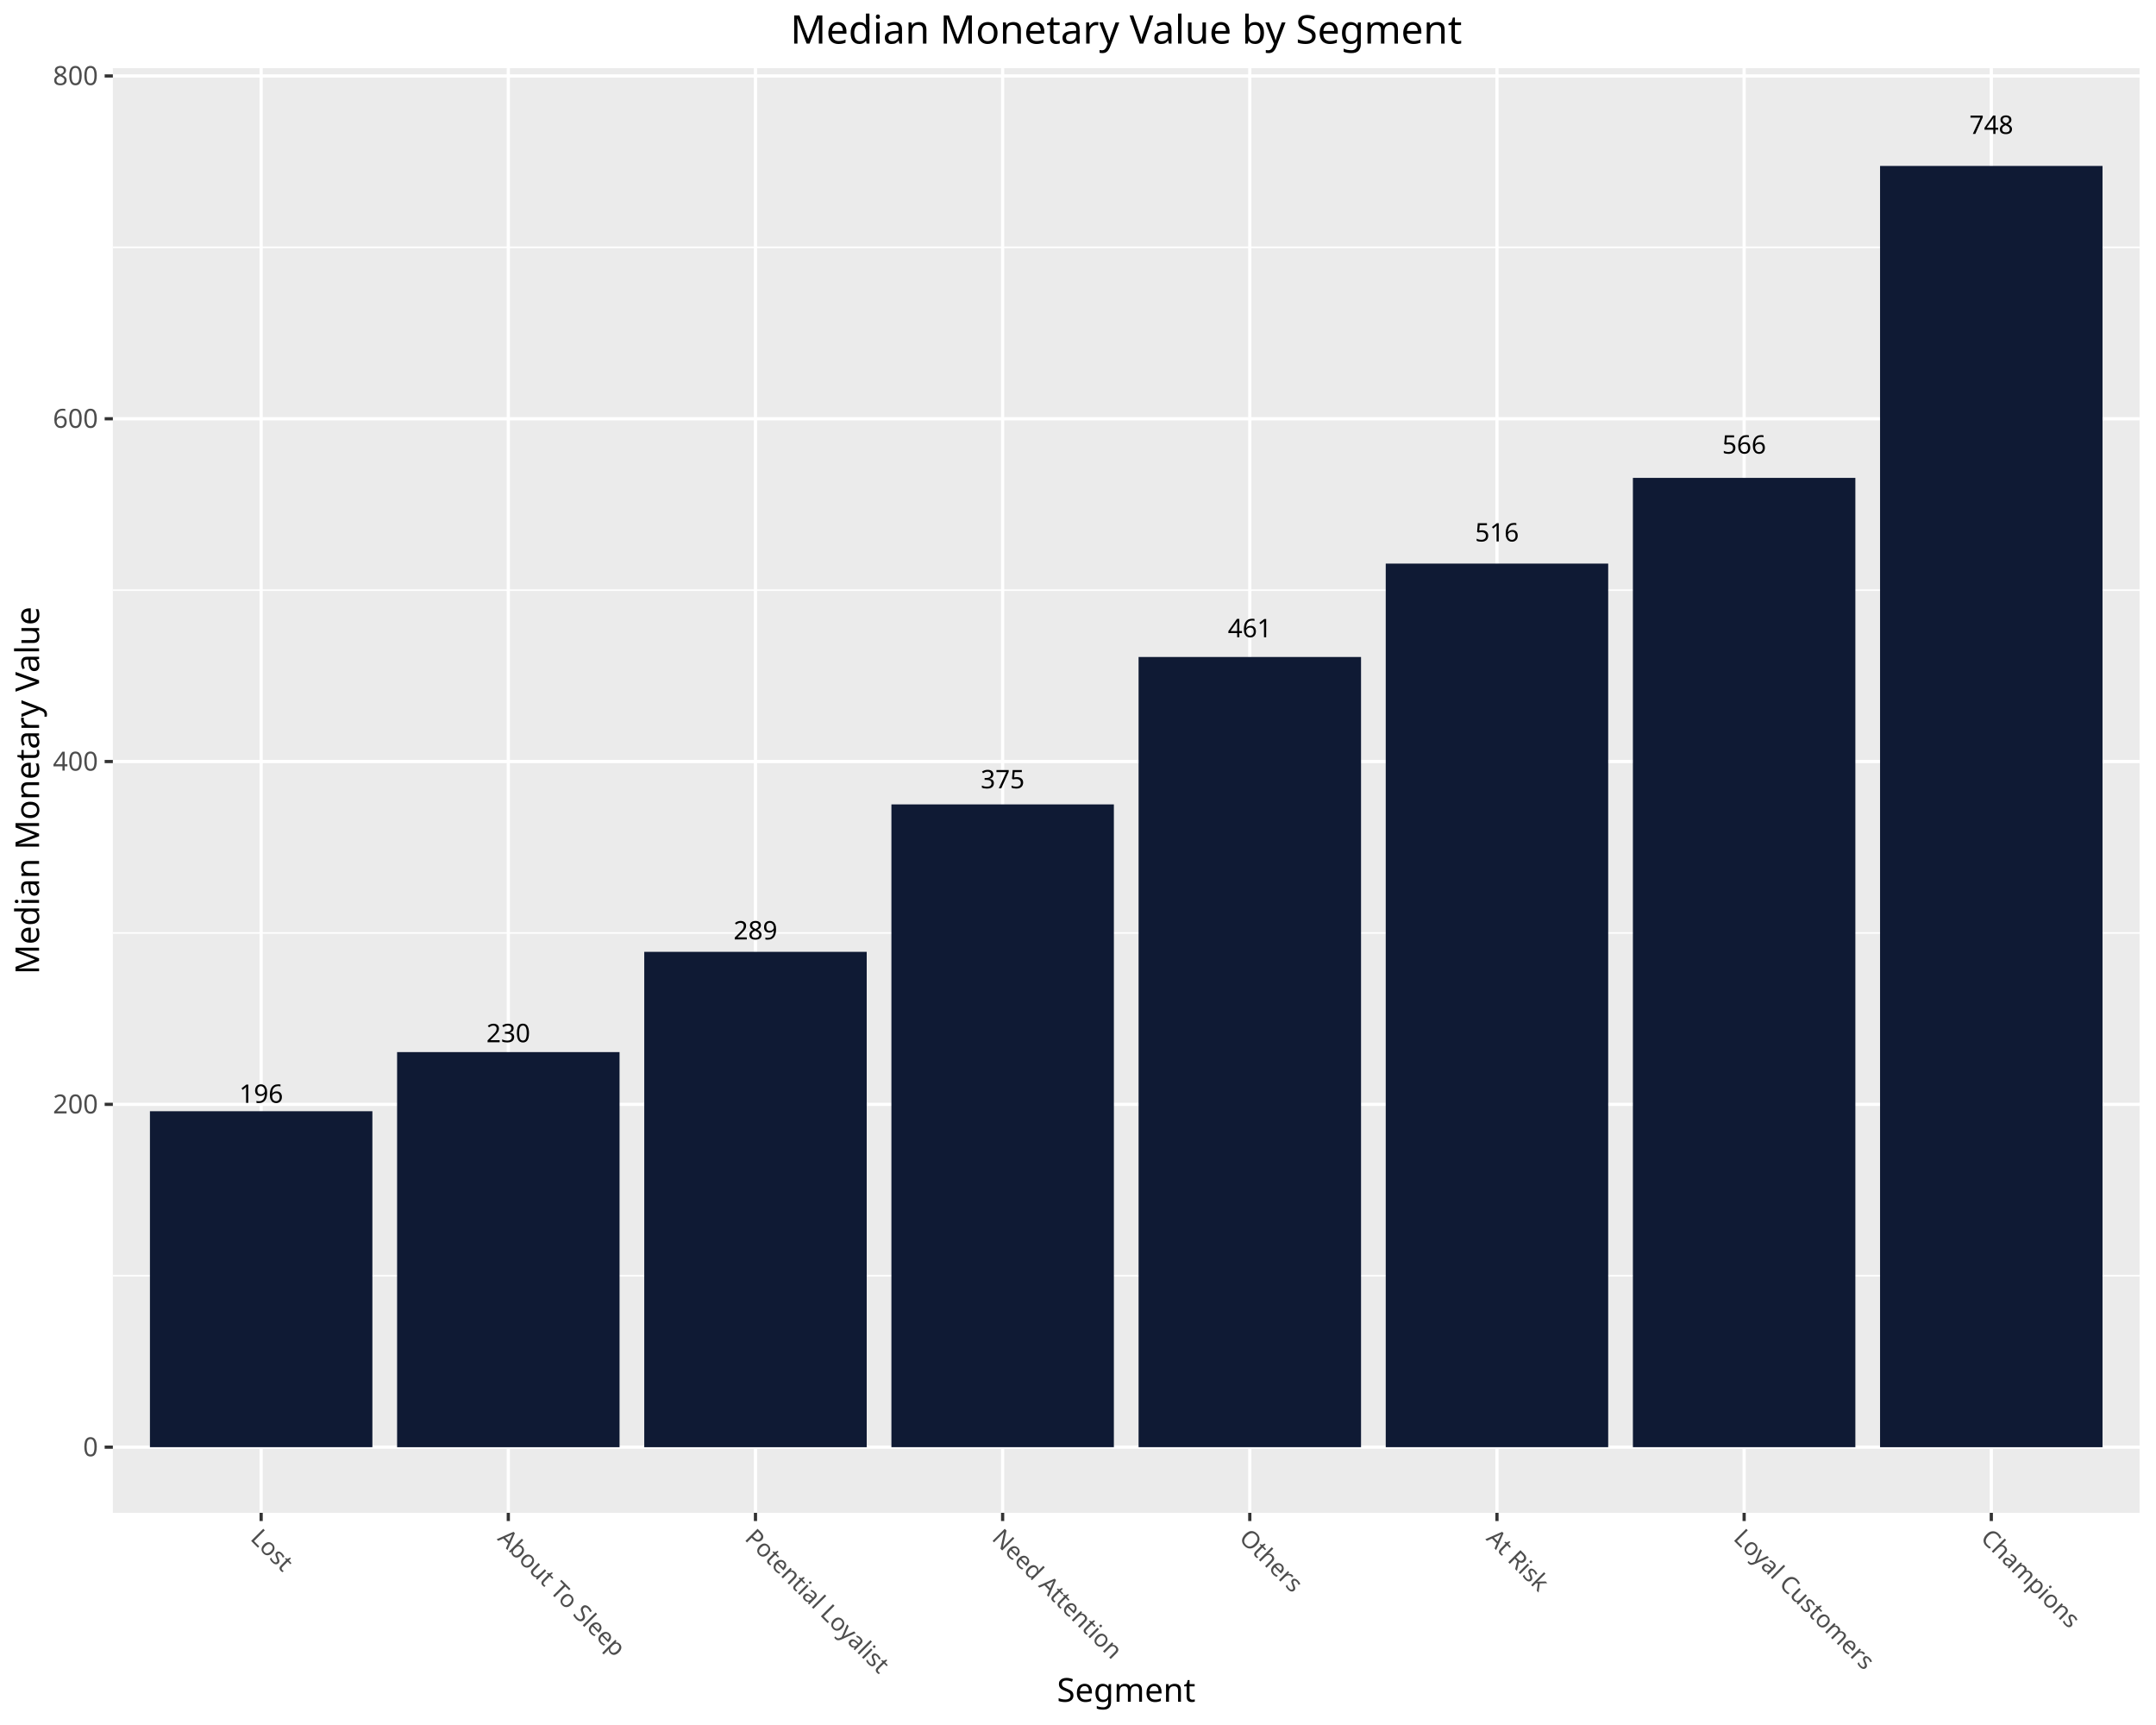
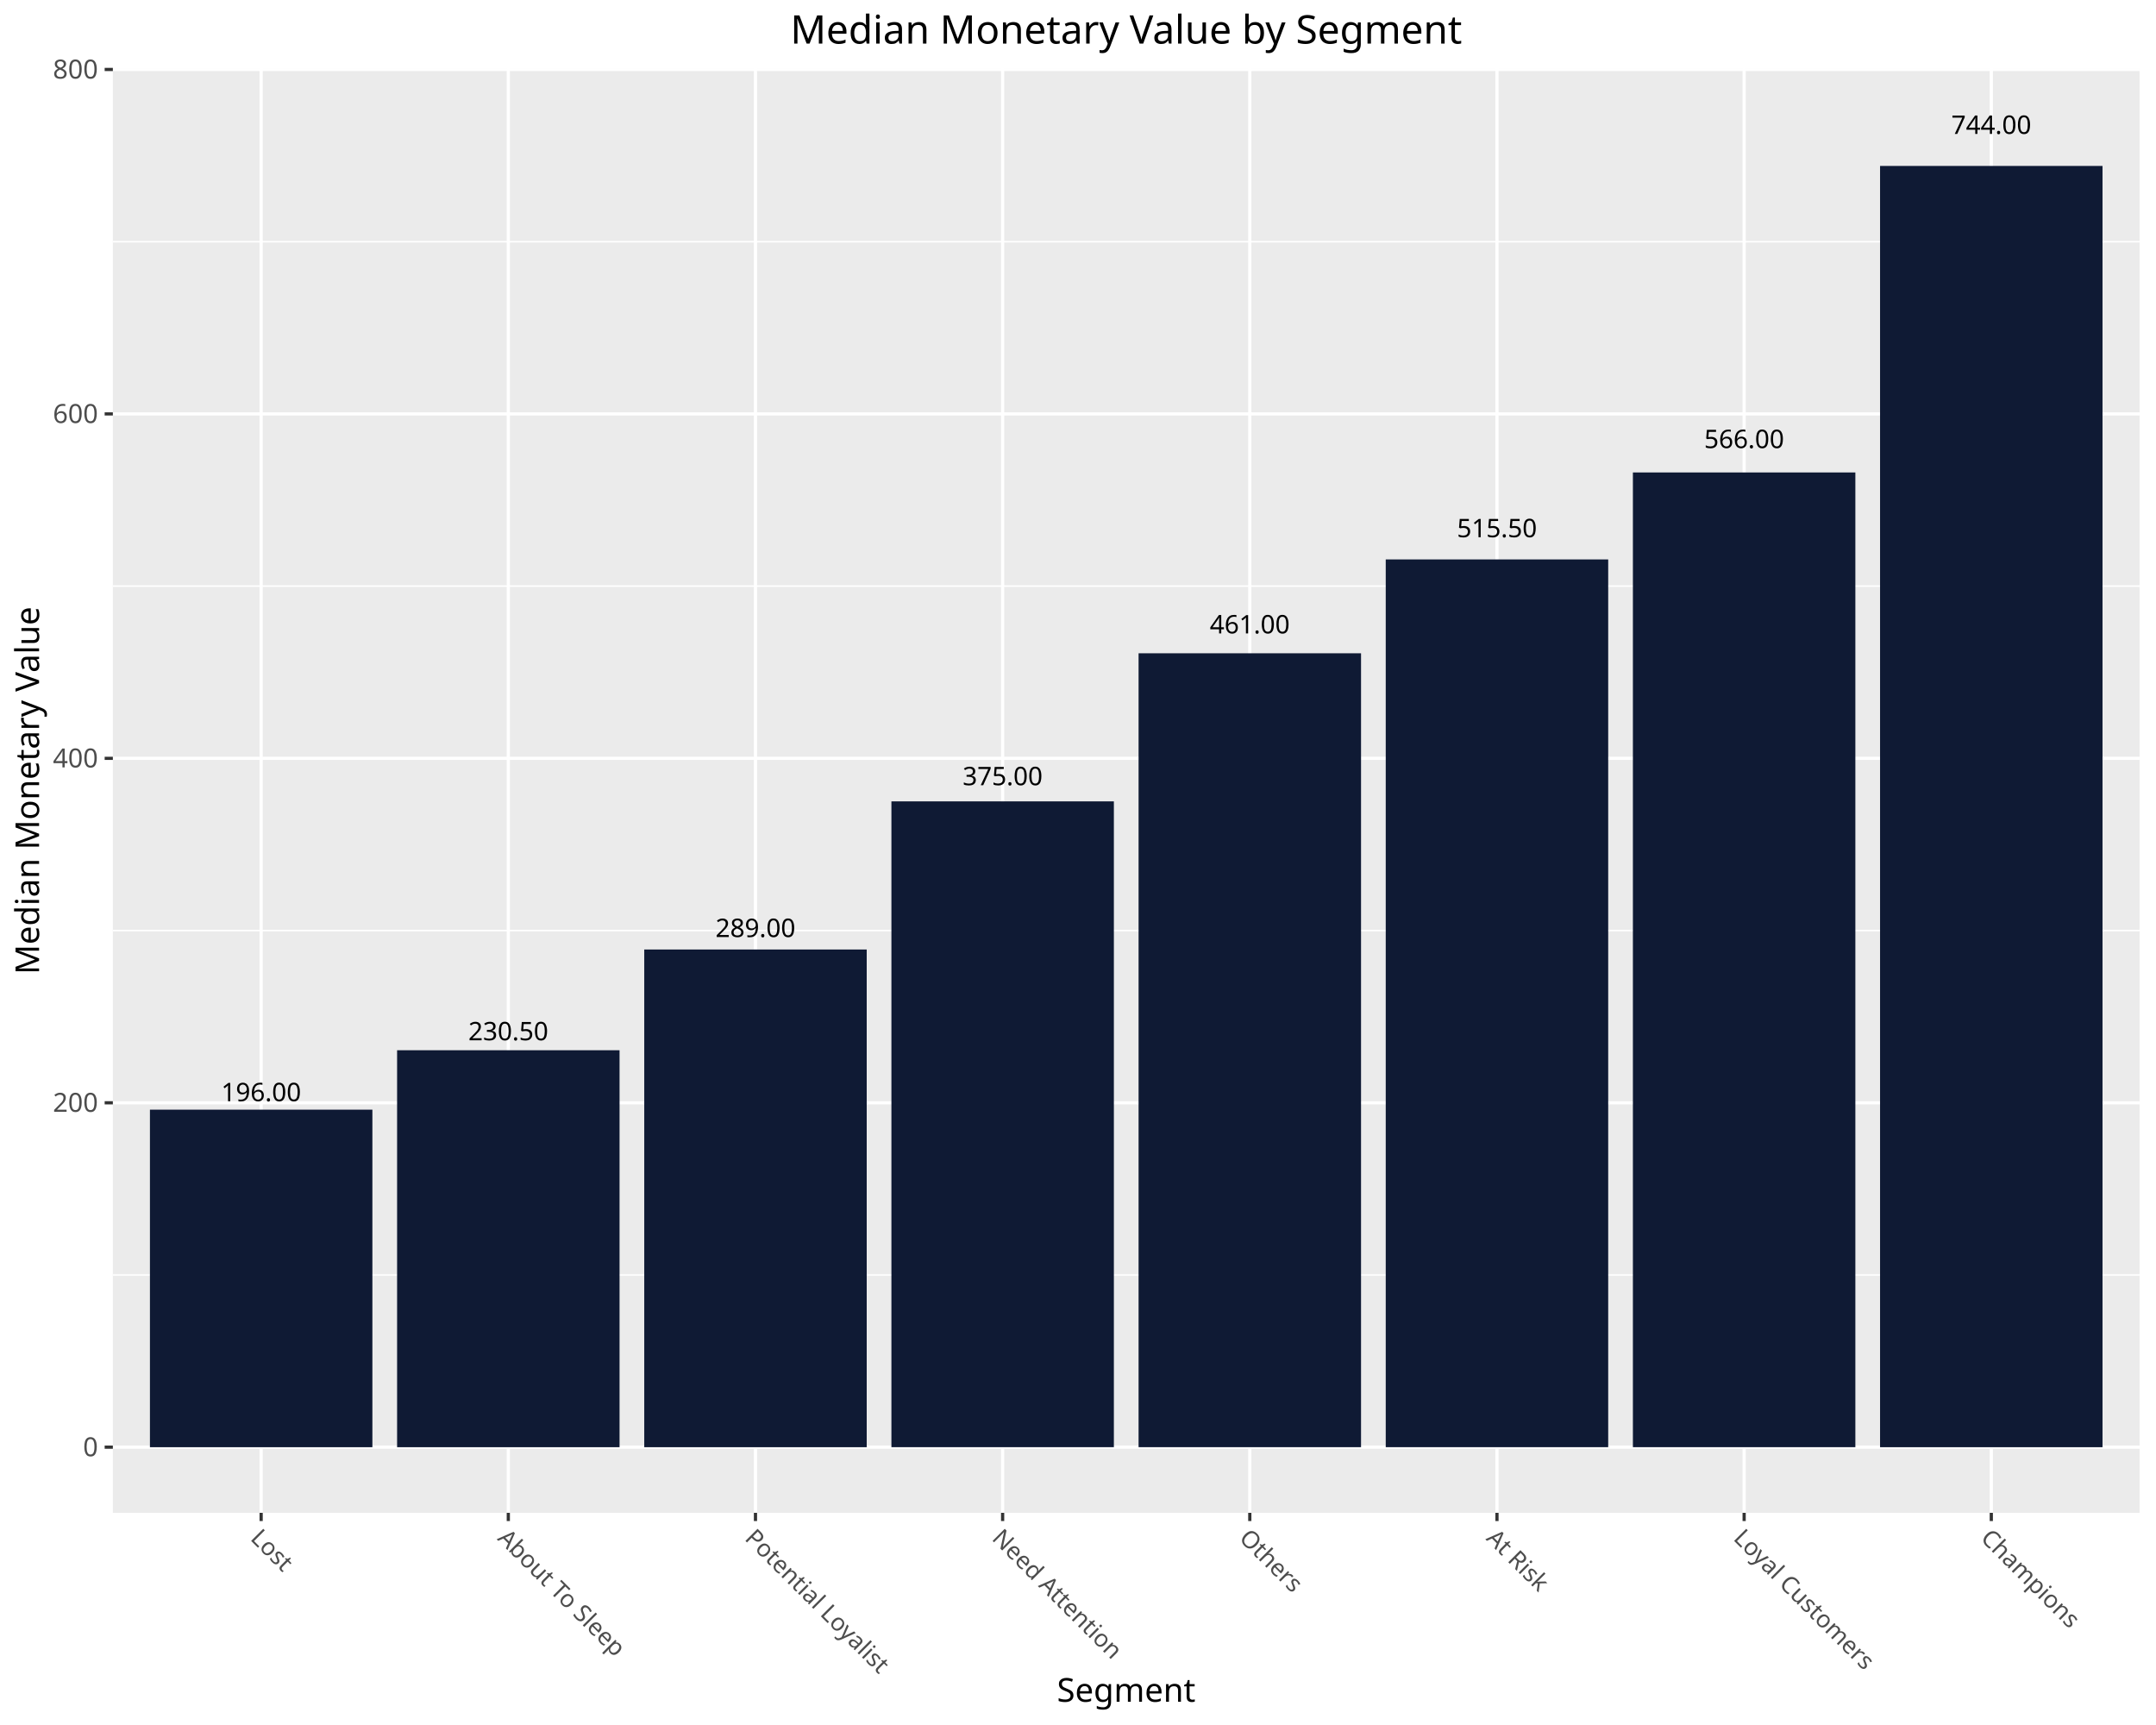
<svg xmlns="http://www.w3.org/2000/svg" class="svglite" data-engine-version="2.0" width="720.00pt" height="576.00pt" viewBox="0 0 720.00 576.00">
  <defs>
    <style type="text/css">
    .svglite line, .svglite polyline, .svglite polygon, .svglite path, .svglite rect, .svglite circle {
      fill: none;
      stroke: #000000;
      stroke-linecap: round;
      stroke-linejoin: round;
      stroke-miterlimit: 10.00;
    }
  </style>
  </defs>
  <rect width="100%" height="100%" style="stroke: none; fill: #FFFFFF;" />
  <defs>
    <clipPath id="cpMC4wMHw3MjAuMDB8MC4wMHw1NzYuMDA=">
      <rect x="0.00" y="0.00" width="720.00" height="576.00" />
    </clipPath>
  </defs>
  <g clip-path="url(#cpMC4wMHw3MjAuMDB8MC4wMHw1NzYuMDA=)">
    <rect x="0.00" y="0.00" width="720.00" height="576.00" style="stroke-width: 1.07; stroke: #FFFFFF; fill: #FFFFFF;" />
  </g>
  <defs>
    <clipPath id="cpMzcuNjl8NzE0LjUyfDIyLjc4fDUwNS4xNg==">
      <rect x="37.69" y="22.78" width="676.83" height="482.38" />
    </clipPath>
  </defs>
  <g clip-path="url(#cpMzcuNjl8NzE0LjUyfDIyLjc4fDUwNS4xNg==)">
    <rect x="37.69" y="22.78" width="676.83" height="482.38" style="stroke-width: 1.07; stroke: none; fill: #EBEBEB;" />
-     <polyline points="37.69,426.00 714.52,426.00 " style="stroke-width: 0.53; stroke: #FFFFFF; stroke-linecap: butt;" />
-     <polyline points="37.69,311.53 714.52,311.53 " style="stroke-width: 0.53; stroke: #FFFFFF; stroke-linecap: butt;" />
-     <polyline points="37.69,197.06 714.52,197.06 " style="stroke-width: 0.53; stroke: #FFFFFF; stroke-linecap: butt;" />
-     <polyline points="37.69,82.59 714.52,82.59 " style="stroke-width: 0.53; stroke: #FFFFFF; stroke-linecap: butt;" />
+     <polyline points="37.69,425.73 714.52,425.73 " style="stroke-width: 0.53; stroke: #FFFFFF; stroke-linecap: butt;" />
+     <polyline points="37.69,310.72 714.52,310.72 " style="stroke-width: 0.53; stroke: #FFFFFF; stroke-linecap: butt;" />
+     <polyline points="37.69,195.71 714.52,195.71 " style="stroke-width: 0.53; stroke: #FFFFFF; stroke-linecap: butt;" />
+     <polyline points="37.69,80.71 714.52,80.71 " style="stroke-width: 0.53; stroke: #FFFFFF; stroke-linecap: butt;" />
    <polyline points="37.69,483.23 714.52,483.23 " style="stroke-width: 1.07; stroke: #FFFFFF; stroke-linecap: butt;" />
-     <polyline points="37.69,368.76 714.52,368.76 " style="stroke-width: 1.07; stroke: #FFFFFF; stroke-linecap: butt;" />
-     <polyline points="37.69,254.29 714.52,254.29 " style="stroke-width: 1.07; stroke: #FFFFFF; stroke-linecap: butt;" />
-     <polyline points="37.69,139.83 714.52,139.83 " style="stroke-width: 1.07; stroke: #FFFFFF; stroke-linecap: butt;" />
-     <polyline points="37.69,25.36 714.52,25.36 " style="stroke-width: 1.07; stroke: #FFFFFF; stroke-linecap: butt;" />
+     <polyline points="37.69,368.23 714.52,368.23 " style="stroke-width: 1.07; stroke: #FFFFFF; stroke-linecap: butt;" />
+     <polyline points="37.69,253.22 714.52,253.22 " style="stroke-width: 1.07; stroke: #FFFFFF; stroke-linecap: butt;" />
+     <polyline points="37.69,138.21 714.52,138.21 " style="stroke-width: 1.07; stroke: #FFFFFF; stroke-linecap: butt;" />
+     <polyline points="37.69,23.20 714.52,23.20 " style="stroke-width: 1.07; stroke: #FFFFFF; stroke-linecap: butt;" />
    <polyline points="87.21,505.16 87.21,22.78 " style="stroke-width: 1.07; stroke: #FFFFFF; stroke-linecap: butt;" />
    <polyline points="169.75,505.16 169.75,22.78 " style="stroke-width: 1.07; stroke: #FFFFFF; stroke-linecap: butt;" />
    <polyline points="252.29,505.16 252.29,22.78 " style="stroke-width: 1.07; stroke: #FFFFFF; stroke-linecap: butt;" />
    <polyline points="334.83,505.16 334.83,22.78 " style="stroke-width: 1.07; stroke: #FFFFFF; stroke-linecap: butt;" />
    <polyline points="417.37,505.16 417.37,22.78 " style="stroke-width: 1.07; stroke: #FFFFFF; stroke-linecap: butt;" />
    <polyline points="499.92,505.16 499.92,22.78 " style="stroke-width: 1.07; stroke: #FFFFFF; stroke-linecap: butt;" />
    <polyline points="582.46,505.16 582.46,22.78 " style="stroke-width: 1.07; stroke: #FFFFFF; stroke-linecap: butt;" />
    <polyline points="665.00,505.16 665.00,22.78 " style="stroke-width: 1.07; stroke: #FFFFFF; stroke-linecap: butt;" />
-     <rect x="50.07" y="371.05" width="74.29" height="112.18" style="stroke-width: 1.07; stroke: none; stroke-linecap: butt; stroke-linejoin: miter; fill: #0F1A34;" />
-     <rect x="132.61" y="351.31" width="74.29" height="131.93" style="stroke-width: 1.07; stroke: none; stroke-linecap: butt; stroke-linejoin: miter; fill: #0F1A34;" />
-     <rect x="215.15" y="317.83" width="74.29" height="165.41" style="stroke-width: 1.07; stroke: none; stroke-linecap: butt; stroke-linejoin: miter; fill: #0F1A34;" />
-     <rect x="297.69" y="268.60" width="74.29" height="214.63" style="stroke-width: 1.07; stroke: none; stroke-linecap: butt; stroke-linejoin: miter; fill: #0F1A34;" />
-     <rect x="380.23" y="219.38" width="74.29" height="263.85" style="stroke-width: 1.07; stroke: none; stroke-linecap: butt; stroke-linejoin: miter; fill: #0F1A34;" />
-     <rect x="462.77" y="188.19" width="74.29" height="295.04" style="stroke-width: 1.07; stroke: none; stroke-linecap: butt; stroke-linejoin: miter; fill: #0F1A34;" />
-     <rect x="545.31" y="159.57" width="74.29" height="323.66" style="stroke-width: 1.07; stroke: none; stroke-linecap: butt; stroke-linejoin: miter; fill: #0F1A34;" />
+     <rect x="50.07" y="370.53" width="74.29" height="112.71" style="stroke-width: 1.07; stroke: none; stroke-linecap: butt; stroke-linejoin: miter; fill: #0F1A34;" />
+     <rect x="132.61" y="350.69" width="74.29" height="132.55" style="stroke-width: 1.07; stroke: none; stroke-linecap: butt; stroke-linejoin: miter; fill: #0F1A34;" />
+     <rect x="215.15" y="317.05" width="74.29" height="166.19" style="stroke-width: 1.07; stroke: none; stroke-linecap: butt; stroke-linejoin: miter; fill: #0F1A34;" />
+     <rect x="297.69" y="267.59" width="74.29" height="215.64" style="stroke-width: 1.07; stroke: none; stroke-linecap: butt; stroke-linejoin: miter; fill: #0F1A34;" />
+     <rect x="380.23" y="218.14" width="74.29" height="265.09" style="stroke-width: 1.07; stroke: none; stroke-linecap: butt; stroke-linejoin: miter; fill: #0F1A34;" />
+     <rect x="462.77" y="186.80" width="74.29" height="296.43" style="stroke-width: 1.07; stroke: none; stroke-linecap: butt; stroke-linejoin: miter; fill: #0F1A34;" />
+     <rect x="545.31" y="157.76" width="74.29" height="325.47" style="stroke-width: 1.07; stroke: none; stroke-linecap: butt; stroke-linejoin: miter; fill: #0F1A34;" />
    <rect x="627.85" y="55.41" width="74.29" height="427.83" style="stroke-width: 1.07; stroke: none; stroke-linecap: butt; stroke-linejoin: miter; fill: #0F1A34;" />
-     <text x="87.21" y="368.25" text-anchor="middle" style="font-size: 8.54px; font-family: sans;" textLength="14.24px" lengthAdjust="spacingAndGlyphs">196</text>
-     <text x="169.75" y="348.01" text-anchor="middle" style="font-size: 8.54px; font-family: sans;" textLength="14.24px" lengthAdjust="spacingAndGlyphs">230</text>
-     <text x="252.29" y="313.69" text-anchor="middle" style="font-size: 8.54px; font-family: sans;" textLength="14.24px" lengthAdjust="spacingAndGlyphs">289</text>
-     <text x="334.83" y="263.24" text-anchor="middle" style="font-size: 8.54px; font-family: sans;" textLength="14.24px" lengthAdjust="spacingAndGlyphs">375</text>
-     <text x="417.37" y="212.79" text-anchor="middle" style="font-size: 8.54px; font-family: sans;" textLength="14.24px" lengthAdjust="spacingAndGlyphs">461</text>
-     <text x="499.92" y="180.81" text-anchor="middle" style="font-size: 8.54px; font-family: sans;" textLength="14.24px" lengthAdjust="spacingAndGlyphs">516</text>
-     <text x="582.46" y="151.48" text-anchor="middle" style="font-size: 8.54px; font-family: sans;" textLength="14.24px" lengthAdjust="spacingAndGlyphs">566</text>
-     <text x="665.00" y="44.71" text-anchor="middle" style="font-size: 8.54px; font-family: sans;" textLength="14.24px" lengthAdjust="spacingAndGlyphs">748</text>
+     <text x="87.21" y="367.71" text-anchor="middle" style="font-size: 8.54px; font-family: sans;" textLength="26.11px" lengthAdjust="spacingAndGlyphs">196.00</text>
+     <text x="169.75" y="347.37" text-anchor="middle" style="font-size: 8.54px; font-family: sans;" textLength="26.11px" lengthAdjust="spacingAndGlyphs">230.50</text>
+     <text x="252.29" y="312.89" text-anchor="middle" style="font-size: 8.54px; font-family: sans;" textLength="26.11px" lengthAdjust="spacingAndGlyphs">289.00</text>
+     <text x="334.83" y="262.20" text-anchor="middle" style="font-size: 8.54px; font-family: sans;" textLength="26.11px" lengthAdjust="spacingAndGlyphs">375.00</text>
+     <text x="417.37" y="211.51" text-anchor="middle" style="font-size: 8.54px; font-family: sans;" textLength="26.11px" lengthAdjust="spacingAndGlyphs">461.00</text>
+     <text x="499.92" y="179.39" text-anchor="middle" style="font-size: 8.54px; font-family: sans;" textLength="26.11px" lengthAdjust="spacingAndGlyphs">515.50</text>
+     <text x="582.46" y="149.63" text-anchor="middle" style="font-size: 8.54px; font-family: sans;" textLength="26.11px" lengthAdjust="spacingAndGlyphs">566.00</text>
+     <text x="665.00" y="44.71" text-anchor="middle" style="font-size: 8.54px; font-family: sans;" textLength="26.11px" lengthAdjust="spacingAndGlyphs">744.00</text>
  </g>
  <g clip-path="url(#cpMC4wMHw3MjAuMDB8MC4wMHw1NzYuMDA=)">
    <text x="32.76" y="486.26" text-anchor="end" style="font-size: 8.80px; fill: #4D4D4D; font-family: sans;" textLength="4.89px" lengthAdjust="spacingAndGlyphs">0</text>
-     <text x="32.76" y="371.79" text-anchor="end" style="font-size: 8.80px; fill: #4D4D4D; font-family: sans;" textLength="14.68px" lengthAdjust="spacingAndGlyphs">200</text>
-     <text x="32.76" y="257.32" text-anchor="end" style="font-size: 8.80px; fill: #4D4D4D; font-family: sans;" textLength="14.68px" lengthAdjust="spacingAndGlyphs">400</text>
-     <text x="32.76" y="142.85" text-anchor="end" style="font-size: 8.80px; fill: #4D4D4D; font-family: sans;" textLength="14.68px" lengthAdjust="spacingAndGlyphs">600</text>
-     <text x="32.76" y="28.39" text-anchor="end" style="font-size: 8.80px; fill: #4D4D4D; font-family: sans;" textLength="14.68px" lengthAdjust="spacingAndGlyphs">800</text>
+     <text x="32.76" y="371.25" text-anchor="end" style="font-size: 8.80px; fill: #4D4D4D; font-family: sans;" textLength="14.68px" lengthAdjust="spacingAndGlyphs">200</text>
+     <text x="32.76" y="256.25" text-anchor="end" style="font-size: 8.80px; fill: #4D4D4D; font-family: sans;" textLength="14.68px" lengthAdjust="spacingAndGlyphs">400</text>
+     <text x="32.76" y="141.24" text-anchor="end" style="font-size: 8.80px; fill: #4D4D4D; font-family: sans;" textLength="14.68px" lengthAdjust="spacingAndGlyphs">600</text>
+     <text x="32.76" y="26.23" text-anchor="end" style="font-size: 8.80px; fill: #4D4D4D; font-family: sans;" textLength="14.68px" lengthAdjust="spacingAndGlyphs">800</text>
    <polyline points="34.95,483.23 37.69,483.23 " style="stroke-width: 1.07; stroke: #333333; stroke-linecap: butt;" />
-     <polyline points="34.95,368.76 37.69,368.76 " style="stroke-width: 1.07; stroke: #333333; stroke-linecap: butt;" />
-     <polyline points="34.95,254.29 37.69,254.29 " style="stroke-width: 1.07; stroke: #333333; stroke-linecap: butt;" />
-     <polyline points="34.95,139.83 37.69,139.83 " style="stroke-width: 1.07; stroke: #333333; stroke-linecap: butt;" />
-     <polyline points="34.95,25.36 37.69,25.36 " style="stroke-width: 1.07; stroke: #333333; stroke-linecap: butt;" />
+     <polyline points="34.95,368.23 37.69,368.23 " style="stroke-width: 1.07; stroke: #333333; stroke-linecap: butt;" />
+     <polyline points="34.95,253.22 37.69,253.22 " style="stroke-width: 1.07; stroke: #333333; stroke-linecap: butt;" />
+     <polyline points="34.95,138.21 37.69,138.21 " style="stroke-width: 1.07; stroke: #333333; stroke-linecap: butt;" />
+     <polyline points="34.95,23.20 37.69,23.20 " style="stroke-width: 1.07; stroke: #333333; stroke-linecap: butt;" />
    <polyline points="87.21,507.90 87.21,505.16 " style="stroke-width: 1.07; stroke: #333333; stroke-linecap: butt;" />
    <polyline points="169.75,507.90 169.75,505.16 " style="stroke-width: 1.07; stroke: #333333; stroke-linecap: butt;" />
    <polyline points="252.29,507.90 252.29,505.16 " style="stroke-width: 1.07; stroke: #333333; stroke-linecap: butt;" />
    <polyline points="334.83,507.90 334.83,505.16 " style="stroke-width: 1.07; stroke: #333333; stroke-linecap: butt;" />
    <polyline points="417.37,507.90 417.37,505.16 " style="stroke-width: 1.07; stroke: #333333; stroke-linecap: butt;" />
    <polyline points="499.92,507.90 499.92,505.16 " style="stroke-width: 1.07; stroke: #333333; stroke-linecap: butt;" />
    <polyline points="582.46,507.90 582.46,505.16 " style="stroke-width: 1.07; stroke: #333333; stroke-linecap: butt;" />
    <polyline points="665.00,507.90 665.00,505.16 " style="stroke-width: 1.07; stroke: #333333; stroke-linecap: butt;" />
    <text transform="translate(83.32,513.98) rotate(-315)" style="font-size: 8.00px; fill: #4D4D4D; font-family: sans;" textLength="15.12px" lengthAdjust="spacingAndGlyphs">Lost</text>
    <text transform="translate(165.86,513.98) rotate(-315)" style="font-size: 8.00px; fill: #4D4D4D; font-family: sans;" textLength="55.15px" lengthAdjust="spacingAndGlyphs">About To Sleep</text>
    <text transform="translate(248.40,513.98) rotate(-315)" style="font-size: 8.00px; fill: #4D4D4D; font-family: sans;" textLength="60.48px" lengthAdjust="spacingAndGlyphs">Potential Loyalist</text>
    <text transform="translate(330.94,513.98) rotate(-315)" style="font-size: 8.00px; fill: #4D4D4D; font-family: sans;" textLength="52.93px" lengthAdjust="spacingAndGlyphs">Need Attention</text>
    <text transform="translate(413.48,513.98) rotate(-315)" style="font-size: 8.00px; fill: #4D4D4D; font-family: sans;" textLength="24.01px" lengthAdjust="spacingAndGlyphs">Others</text>
    <text transform="translate(496.02,513.98) rotate(-315)" style="font-size: 8.00px; fill: #4D4D4D; font-family: sans;" textLength="25.34px" lengthAdjust="spacingAndGlyphs">At Risk</text>
    <text transform="translate(578.56,513.98) rotate(-315)" style="font-size: 8.00px; fill: #4D4D4D; font-family: sans;" textLength="60.04px" lengthAdjust="spacingAndGlyphs">Loyal Customers</text>
    <text transform="translate(661.10,513.98) rotate(-315)" style="font-size: 8.00px; fill: #4D4D4D; font-family: sans;" textLength="40.47px" lengthAdjust="spacingAndGlyphs">Champions</text>
    <text x="376.10" y="568.24" text-anchor="middle" style="font-size: 11.00px; font-family: sans;" textLength="44.04px" lengthAdjust="spacingAndGlyphs">Segment</text>
    <text transform="translate(13.05,263.97) rotate(-90)" text-anchor="middle" style="font-size: 11.00px; font-family: sans;" textLength="116.19px" lengthAdjust="spacingAndGlyphs">Median Monetary Value</text>
    <text x="376.10" y="14.56" text-anchor="middle" style="font-size: 13.20px; font-family: sans;" textLength="217.22px" lengthAdjust="spacingAndGlyphs">Median Monetary Value  by Segment</text>
  </g>
</svg>
